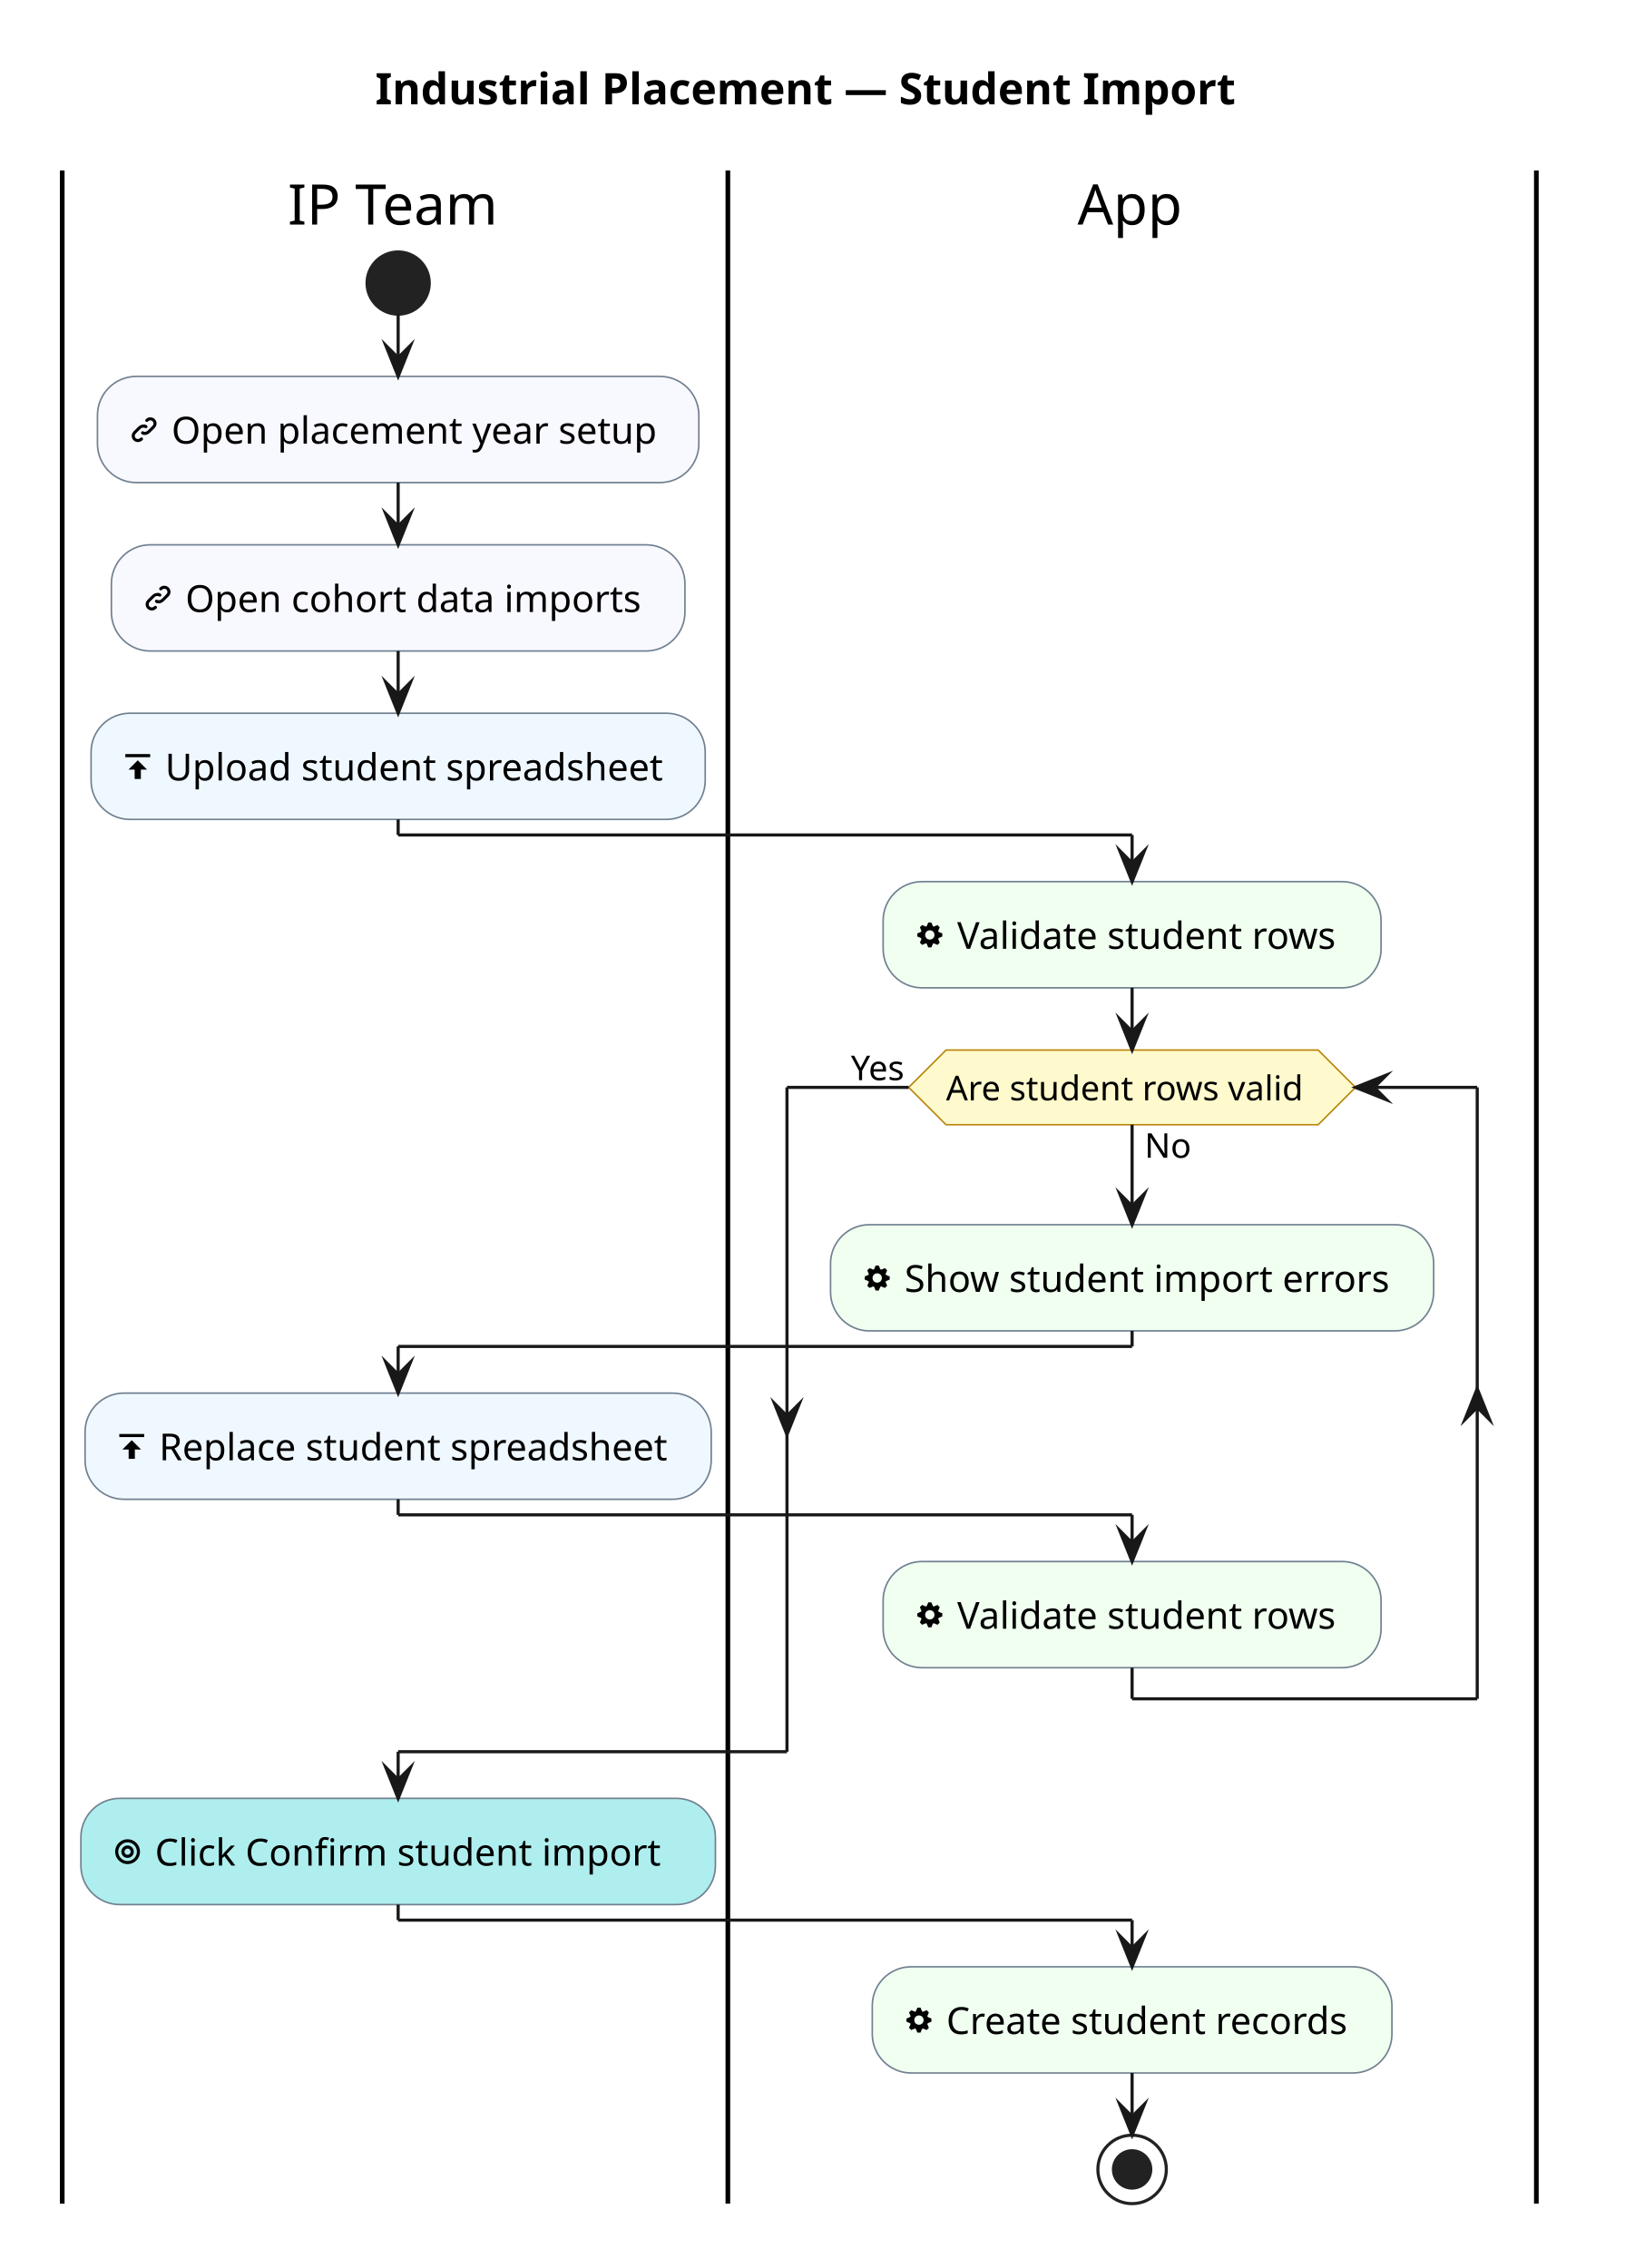
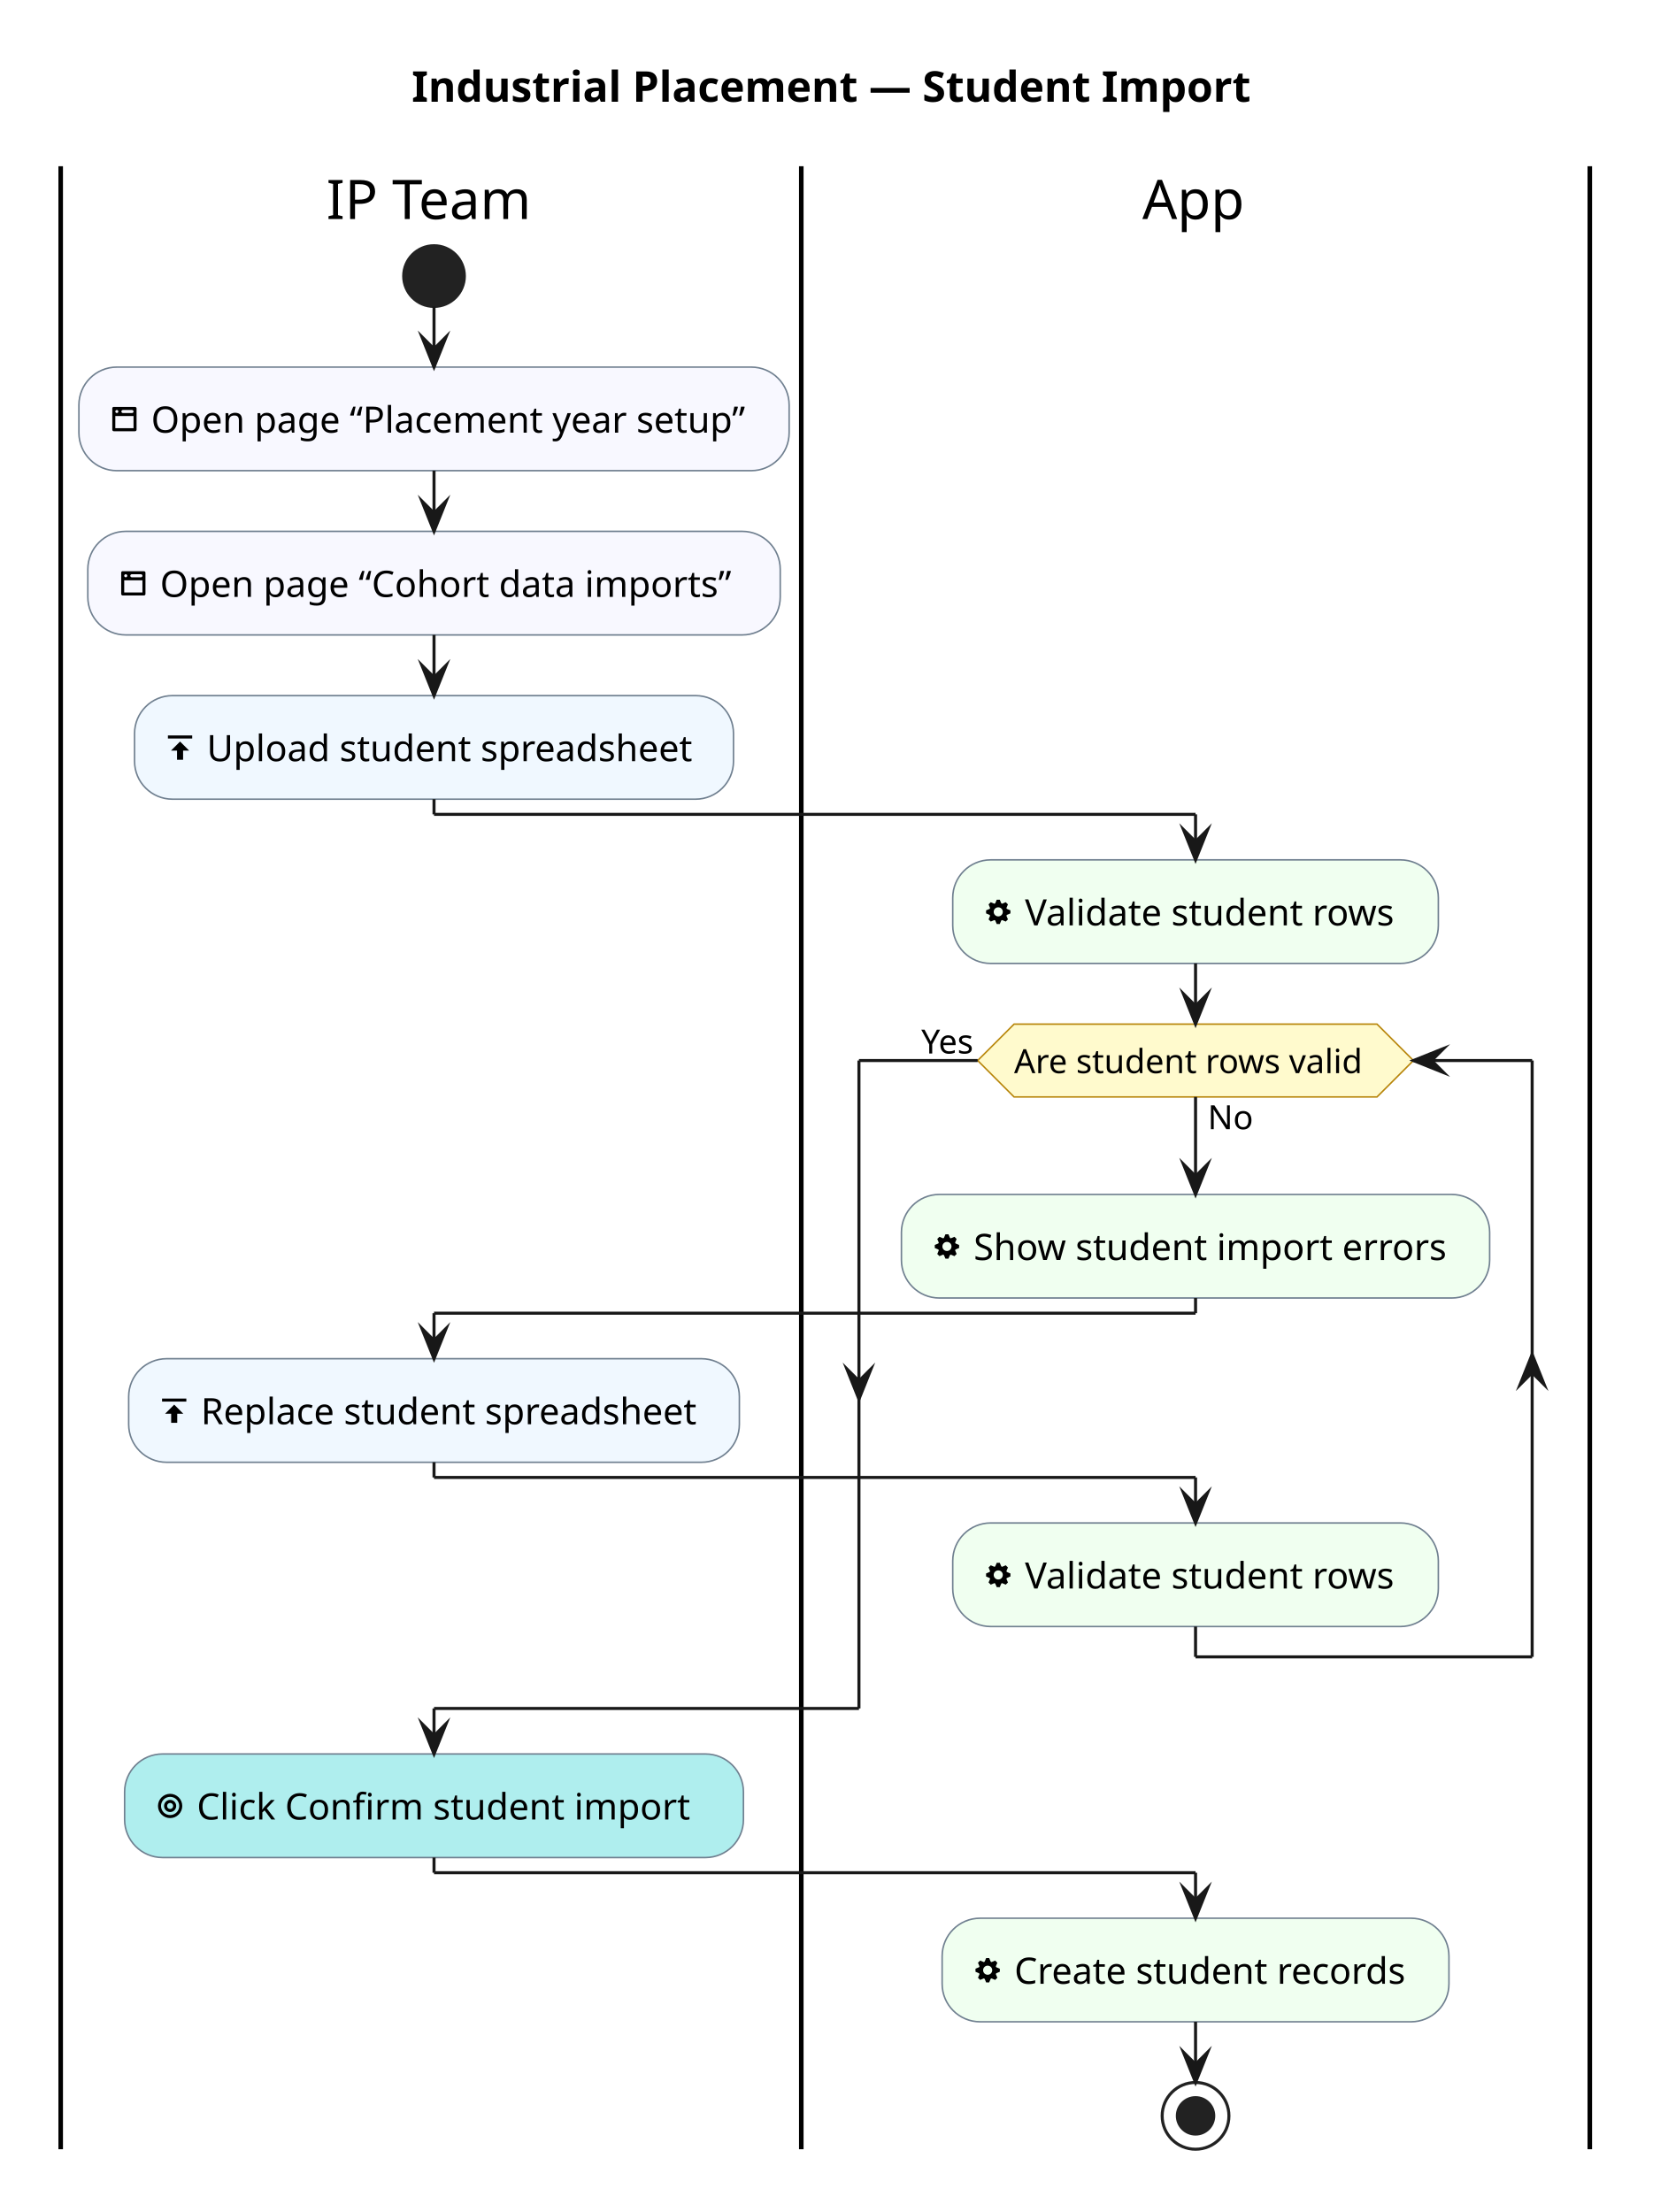
- <svg xmlns="http://www.w3.org/2000/svg" contentStyleType="text/css" data-diagram-type="ACTIVITY" height="729px" preserveAspectRatio="none" style="width:522px;height:729px;background:#FFFFFF;" version="1.1" viewBox="0 0 522 729" width="522px" zoomAndPan="magnify">
+ <svg xmlns="http://www.w3.org/2000/svg" contentStyleType="text/css" data-diagram-type="ACTIVITY" height="729px" preserveAspectRatio="none" style="width:552px;height:729px;background:#FFFFFF;" version="1.1" viewBox="0 0 552 729" width="552px" zoomAndPan="magnify">
  <defs />
  <g>
    <g class="title" data-source-line="2">
-       <text fill="#000000" font-family="sans-serif" font-size="14" font-weight="700" lengthAdjust="spacing" textLength="279.412" x="120.6" y="33.535">Industrial Placement — Student Import</text>
+       <text fill="#000000" font-family="sans-serif" font-size="14" font-weight="700" lengthAdjust="spacing" textLength="279.412" x="135.661" y="33.535">Industrial Placement — Student Import</text>
    </g>
-     <rect fill="none" height="21.199" style="stroke:none;stroke-width:1;" width="475.611" x="20" y="54.785" />
-     <ellipse cx="127.962" cy="90.984" fill="#222222" rx="10" ry="10" style="stroke:#222222;stroke-width:1;" />
-     <rect fill="#F8F8FF" height="34.133" rx="12.5" ry="12.5" style="stroke:#708090;stroke-width:0.5;" width="193.283" x="31.32" y="120.984" />
-     <path d="M48.2,134.147 C48.02,134.157 47.84,134.177 47.67,134.237 C47.4,134.337 47.14,134.487 46.92,134.707 A0.5,0.5 0 1 0 47.61,135.397 C47.72,135.287 47.85,135.227 47.99,135.177 C48.34,135.057 48.77,135.107 49.05,135.397 C49.44,135.787 49.44,136.437 49.05,136.837 L47.55,138.337 C47.11,138.777 46.75,138.817 46.49,138.807 C46.23,138.797 46.08,138.677 46.08,138.677 A0.5,0.5 0 1 0 45.58,139.557 C45.92,139.777 45.92,139.777 46.42,139.807 C46.92,139.837 47.62,139.647 48.23,139.027 L49.73,137.527 C50.51,136.747 50.51,135.487 49.73,134.717 C49.45,134.437 49.12,134.267 48.76,134.187 C48.58,134.147 48.38,134.147 48.2,134.157 M46.2,136.457 C45.7,136.437 45.01,136.607 44.42,137.207 L42.92,138.707 C42.14,139.487 42.14,140.747 42.92,141.517 C43.48,142.077 44.28,142.237 44.98,141.987 C45.25,141.887 45.51,141.737 45.73,141.517 A0.5,0.5 0 1 0 45.04,140.827 C44.93,140.937 44.8,140.997 44.66,141.047 C44.31,141.167 43.88,141.117 43.6,140.827 C43.21,140.437 43.21,139.787 43.6,139.387 L45.1,137.887 C45.5,137.487 45.85,137.437 46.13,137.447 C46.41,137.457 46.6,137.537 46.6,137.537 A0.5,0.5 0 1 0 47.04,136.657 C46.7,136.457 46.7,136.457 46.2,136.437" fill="#000000" />
-     <text fill="#000000" font-family="sans-serif" font-size="12" lengthAdjust="spacing" textLength="159.486" x="55.117" y="142.586">Open placement year setup</text>
-     <rect fill="#F8F8FF" height="34.133" rx="12.5" ry="12.5" style="stroke:#708090;stroke-width:0.5;" width="184.336" x="35.794" y="175.117" />
-     <path d="M52.674,188.28 C52.494,188.29 52.314,188.31 52.144,188.37 C51.874,188.47 51.614,188.62 51.394,188.84 A0.5,0.5 0 1 0 52.084,189.53 C52.194,189.42 52.324,189.36 52.464,189.31 C52.814,189.19 53.244,189.24 53.524,189.53 C53.914,189.92 53.914,190.57 53.524,190.97 L52.024,192.47 C51.584,192.91 51.224,192.95 50.964,192.94 C50.704,192.93 50.554,192.81 50.554,192.81 A0.5,0.5 0 1 0 50.054,193.69 C50.394,193.91 50.394,193.91 50.894,193.94 C51.394,193.97 52.094,193.78 52.704,193.16 L54.204,191.66 C54.984,190.88 54.984,189.62 54.204,188.85 C53.924,188.57 53.594,188.4 53.234,188.32 C53.054,188.28 52.854,188.28 52.674,188.29 M50.674,190.59 C50.174,190.57 49.484,190.74 48.894,191.34 L47.394,192.84 C46.614,193.62 46.614,194.88 47.394,195.65 C47.954,196.21 48.754,196.37 49.454,196.12 C49.724,196.02 49.984,195.87 50.204,195.65 A0.5,0.5 0 1 0 49.514,194.96 C49.404,195.07 49.274,195.13 49.134,195.18 C48.784,195.3 48.354,195.25 48.074,194.96 C47.684,194.57 47.684,193.92 48.074,193.52 L49.574,192.02 C49.974,191.62 50.324,191.57 50.604,191.58 C50.884,191.59 51.074,191.67 51.074,191.67 A0.5,0.5 0 1 0 51.514,190.79 C51.174,190.59 51.174,190.59 50.674,190.57" fill="#000000" />
-     <text fill="#000000" font-family="sans-serif" font-size="12" lengthAdjust="spacing" textLength="150.539" x="59.591" y="196.719">Open cohort data imports</text>
-     <rect fill="#F0F8FF" height="34.133" rx="12.5" ry="12.5" style="stroke:#708090;stroke-width:0.5;" width="197.373" x="29.275" y="229.25" />
-     <path d="M40.275,242.383 L40.275,243.383 L48.275,243.383 L48.275,242.383 L40.275,242.383 M44.275,244.383 L41.275,247.383 L43.275,247.383 L43.275,250.383 L45.275,250.383 L45.275,247.383 L47.275,247.383 L44.275,244.383" fill="#000000" />
-     <text fill="#000000" font-family="sans-serif" font-size="12" lengthAdjust="spacing" textLength="163.576" x="53.072" y="250.852">Upload student spreadsheet</text>
-     <rect fill="#F0F8FF" height="34.133" rx="12.5" ry="12.5" style="stroke:#708090;stroke-width:0.5;" width="201.24" x="27.342" y="447.783" />
-     <path d="M38.342,460.916 L38.342,461.916 L46.342,461.916 L46.342,460.916 L38.342,460.916 M42.342,462.916 L39.342,465.916 L41.342,465.916 L41.342,468.916 L43.342,468.916 L43.342,465.916 L45.342,465.916 L42.342,462.916" fill="#000000" />
-     <text fill="#000000" font-family="sans-serif" font-size="12" lengthAdjust="spacing" textLength="167.443" x="51.139" y="469.385">Replace student spreadsheet</text>
-     <rect fill="#AFEEEE" height="34.133" rx="12.5" ry="12.5" style="stroke:#708090;stroke-width:0.5;" width="203.924" x="26" y="578.049" />
-     <path d="M41,591.182 C38.8,591.182 37,592.982 37,595.182 C37,597.382 38.8,599.182 41,599.182 C43.2,599.182 45,597.382 45,595.182 C45,592.982 43.2,591.182 41,591.182 M41,592.182 C42.66,592.182 44,593.522 44,595.182 C44,596.842 42.66,598.182 41,598.182 C39.34,598.182 38,596.842 38,595.182 C38,593.522 39.34,592.182 41,592.182 M41,593.182 C39.9,593.182 39,594.082 39,595.182 C39,596.282 39.9,597.182 41,597.182 C42.1,597.182 43,596.282 43,595.182 C43,594.082 42.1,593.182 41,593.182 M41,594.182 C41.56,594.182 42,594.622 42,595.182 C42,595.742 41.56,596.182 41,596.182 C40.44,596.182 40,595.742 40,595.182 C40,594.622 40.44,594.182 41,594.182" fill="#000000" />
-     <text fill="#000000" font-family="sans-serif" font-size="12" lengthAdjust="spacing" textLength="170.127" x="49.797" y="599.65">Click Confirm student import</text>
+     <rect fill="none" height="21.199" style="stroke:none;stroke-width:1;" width="505.734" x="20" y="54.785" />
+     <ellipse cx="143.023" cy="90.984" fill="#222222" rx="10" ry="10" style="stroke:#222222;stroke-width:1;" />
+     <rect fill="#F8F8FF" height="34.133" rx="12.5" ry="12.5" style="stroke:#708090;stroke-width:0.5;" width="234.047" x="26" y="120.984" />
+     <path d="M37.34,134.117 A0.5,0.5 0 0 0 37,134.617 L37,141.617 A0.5,0.5 0 0 0 37.5,142.117 L44.5,142.117 A0.5,0.5 0 0 0 45,141.617 L45,134.617 A0.5,0.5 0 0 0 44.5,134.117 L37.5,134.117 A0.5,0.5 0 0 0 37.41,134.117 A0.5,0.5 0 0 0 37.35,134.117 M38.5,135.117 C38.78,135.117 39,135.337 39,135.617 C39,135.897 38.78,136.117 38.5,136.117 C38.22,136.117 38,135.897 38,135.617 C38,135.337 38.22,135.117 38.5,135.117 M40.5,135.117 L43.5,135.117 C43.78,135.117 44,135.337 44,135.617 C44,135.897 43.78,136.117 43.5,136.117 L40.5,136.117 C40.22,136.117 40,135.897 40,135.617 C40,135.337 40.22,135.117 40.5,135.117 M38,137.117 L44,137.117 L44,141.117 L38,141.117 L38,137.117" fill="#000000" />
+     <text fill="#000000" font-family="sans-serif" font-size="12" lengthAdjust="spacing" textLength="200.25" x="49.797" y="142.586">Open page “Placement year setup”</text>
+     <rect fill="#F8F8FF" height="34.133" rx="12.5" ry="12.5" style="stroke:#708090;stroke-width:0.5;" width="228.176" x="28.936" y="175.117" />
+     <path d="M40.276,188.25 A0.5,0.5 0 0 0 39.935,188.75 L39.935,195.75 A0.5,0.5 0 0 0 40.435,196.25 L47.435,196.25 A0.5,0.5 0 0 0 47.935,195.75 L47.935,188.75 A0.5,0.5 0 0 0 47.435,188.25 L40.435,188.25 A0.5,0.5 0 0 0 40.346,188.25 A0.5,0.5 0 0 0 40.285,188.25 M41.435,189.25 C41.715,189.25 41.935,189.47 41.935,189.75 C41.935,190.03 41.715,190.25 41.435,190.25 C41.156,190.25 40.935,190.03 40.935,189.75 C40.935,189.47 41.156,189.25 41.435,189.25 M43.435,189.25 L46.435,189.25 C46.715,189.25 46.935,189.47 46.935,189.75 C46.935,190.03 46.715,190.25 46.435,190.25 L43.435,190.25 C43.156,190.25 42.935,190.03 42.935,189.75 C42.935,189.47 43.156,189.25 43.435,189.25 M40.935,191.25 L46.935,191.25 L46.935,195.25 L40.935,195.25 L40.935,191.25" fill="#000000" />
+     <text fill="#000000" font-family="sans-serif" font-size="12" lengthAdjust="spacing" textLength="194.379" x="52.732" y="196.719">Open page “Cohort data imports”</text>
+     <rect fill="#F0F8FF" height="34.133" rx="12.5" ry="12.5" style="stroke:#708090;stroke-width:0.5;" width="197.373" x="44.337" y="229.25" />
+     <path d="M55.337,242.383 L55.337,243.383 L63.337,243.383 L63.337,242.383 L55.337,242.383 M59.337,244.383 L56.337,247.383 L58.337,247.383 L58.337,250.383 L60.337,250.383 L60.337,247.383 L62.337,247.383 L59.337,244.383" fill="#000000" />
+     <text fill="#000000" font-family="sans-serif" font-size="12" lengthAdjust="spacing" textLength="163.576" x="68.134" y="250.852">Upload student spreadsheet</text>
+     <rect fill="#F0F8FF" height="34.133" rx="12.5" ry="12.5" style="stroke:#708090;stroke-width:0.5;" width="201.24" x="42.403" y="447.783" />
+     <path d="M53.403,460.916 L53.403,461.916 L61.403,461.916 L61.403,460.916 L53.403,460.916 M57.403,462.916 L54.403,465.916 L56.403,465.916 L56.403,468.916 L58.403,468.916 L58.403,465.916 L60.403,465.916 L57.403,462.916" fill="#000000" />
+     <text fill="#000000" font-family="sans-serif" font-size="12" lengthAdjust="spacing" textLength="167.443" x="66.2" y="469.385">Replace student spreadsheet</text>
+     <rect fill="#AFEEEE" height="34.133" rx="12.5" ry="12.5" style="stroke:#708090;stroke-width:0.5;" width="203.924" x="41.062" y="578.049" />
+     <path d="M56.062,591.182 C53.861,591.182 52.062,592.982 52.062,595.182 C52.062,597.382 53.861,599.182 56.062,599.182 C58.261,599.182 60.062,597.382 60.062,595.182 C60.062,592.982 58.261,591.182 56.062,591.182 M56.062,592.182 C57.721,592.182 59.062,593.522 59.062,595.182 C59.062,596.842 57.721,598.182 56.062,598.182 C54.401,598.182 53.062,596.842 53.062,595.182 C53.062,593.522 54.401,592.182 56.062,592.182 M56.062,593.182 C54.962,593.182 54.062,594.082 54.062,595.182 C54.062,596.282 54.962,597.182 56.062,597.182 C57.161,597.182 58.062,596.282 58.062,595.182 C58.062,594.082 57.161,593.182 56.062,593.182 M56.062,594.182 C56.621,594.182 57.062,594.622 57.062,595.182 C57.062,595.742 56.621,596.182 56.062,596.182 C55.502,596.182 55.062,595.742 55.062,595.182 C55.062,594.622 55.502,594.182 56.062,594.182" fill="#000000" />
+     <text fill="#000000" font-family="sans-serif" font-size="12" lengthAdjust="spacing" textLength="170.127" x="64.858" y="599.65">Click Confirm student import</text>
    <line style="stroke:#000000;stroke-width:1.5;" x1="20" x2="20" y1="54.785" y2="708.314" />
-     <rect fill="#F0FFF0" height="34.133" rx="12.5" ry="12.5" style="stroke:#708090;stroke-width:0.5;" width="160.025" x="283.831" y="283.383" />
-     <path d="M298.331,296.516 L297.831,297.706 C297.731,297.736 297.641,297.786 297.551,297.836 L296.361,297.336 L295.641,298.056 L296.141,299.246 C296.091,299.346 296.051,299.426 296.011,299.526 L294.821,300.026 L294.821,301.026 L296.011,301.526 C296.051,301.626 296.091,301.706 296.141,301.806 L295.641,302.996 L296.361,303.716 L297.551,303.216 C297.641,303.256 297.731,303.306 297.831,303.346 L298.331,304.536 L299.331,304.536 L299.831,303.346 C299.921,303.306 300.021,303.266 300.111,303.216 L301.301,303.716 L302.021,302.996 L301.521,301.806 C301.561,301.716 301.611,301.616 301.651,301.526 L302.841,301.026 L302.841,300.026 L301.651,299.526 C301.621,299.436 301.571,299.336 301.521,299.246 L302.021,298.056 L301.301,297.336 L300.111,297.836 C300.021,297.796 299.921,297.746 299.831,297.706 L299.331,296.516 L298.331,296.516 M298.831,299.016 C299.661,299.016 300.331,299.686 300.331,300.516 C300.331,301.346 299.661,302.016 298.831,302.016 C298.001,302.016 297.331,301.346 297.331,300.516 C297.331,299.686 298.001,299.016 298.831,299.016" fill="#000000" />
-     <text fill="#000000" font-family="sans-serif" font-size="12" lengthAdjust="spacing" textLength="126.228" x="307.628" y="304.984">Validate student rows</text>
-     <rect fill="#F0FFF0" height="34.133" rx="12.5" ry="12.5" style="stroke:#708090;stroke-width:0.5;" width="193.84" x="266.924" y="393.65" />
-     <path d="M281.424,406.783 L280.924,407.973 C280.824,408.003 280.734,408.053 280.644,408.103 L279.454,407.603 L278.734,408.323 L279.234,409.513 C279.184,409.613 279.144,409.693 279.104,409.793 L277.914,410.293 L277.914,411.293 L279.104,411.793 C279.144,411.893 279.184,411.973 279.234,412.073 L278.734,413.263 L279.454,413.983 L280.644,413.483 C280.734,413.523 280.824,413.573 280.924,413.613 L281.424,414.803 L282.424,414.803 L282.924,413.613 C283.014,413.573 283.114,413.533 283.204,413.483 L284.394,413.983 L285.114,413.263 L284.614,412.073 C284.654,411.983 284.704,411.883 284.744,411.793 L285.934,411.293 L285.934,410.293 L284.744,409.793 C284.714,409.703 284.664,409.603 284.614,409.513 L285.114,408.323 L284.394,407.603 L283.204,408.103 C283.114,408.063 283.014,408.013 282.924,407.973 L282.424,406.783 L281.424,406.783 M281.924,409.283 C282.754,409.283 283.424,409.953 283.424,410.783 C283.424,411.613 282.754,412.283 281.924,412.283 C281.094,412.283 280.424,411.613 280.424,410.783 C280.424,409.953 281.094,409.283 281.924,409.283" fill="#000000" />
-     <text fill="#000000" font-family="sans-serif" font-size="12" lengthAdjust="spacing" textLength="160.043" x="290.721" y="415.252">Show student import errors</text>
-     <rect fill="#F0FFF0" height="34.133" rx="12.5" ry="12.5" style="stroke:#708090;stroke-width:0.5;" width="160.025" x="283.831" y="501.916" />
-     <path d="M298.331,515.049 L297.831,516.239 C297.731,516.269 297.641,516.319 297.551,516.369 L296.361,515.869 L295.641,516.589 L296.141,517.779 C296.091,517.879 296.051,517.959 296.011,518.059 L294.821,518.559 L294.821,519.559 L296.011,520.059 C296.051,520.159 296.091,520.239 296.141,520.339 L295.641,521.529 L296.361,522.249 L297.551,521.749 C297.641,521.789 297.731,521.839 297.831,521.879 L298.331,523.069 L299.331,523.069 L299.831,521.879 C299.921,521.839 300.021,521.799 300.111,521.749 L301.301,522.249 L302.021,521.529 L301.521,520.339 C301.561,520.249 301.611,520.149 301.651,520.059 L302.841,519.559 L302.841,518.559 L301.651,518.059 C301.621,517.969 301.571,517.869 301.521,517.779 L302.021,516.589 L301.301,515.869 L300.111,516.369 C300.021,516.329 299.921,516.279 299.831,516.239 L299.331,515.049 L298.331,515.049 M298.831,517.549 C299.661,517.549 300.331,518.219 300.331,519.049 C300.331,519.879 299.661,520.549 298.831,520.549 C298.001,520.549 297.331,519.879 297.331,519.049 C297.331,518.219 298.001,517.549 298.831,517.549" fill="#000000" />
-     <text fill="#000000" font-family="sans-serif" font-size="12" lengthAdjust="spacing" textLength="126.228" x="307.628" y="523.518">Validate student rows</text>
-     <polygon fill="#FFFACD" points="304.047,337.516,423.64,337.516,435.64,349.516,423.64,361.516,304.047,361.516,292.047,349.516,304.047,337.516" style="stroke:#B8860B;stroke-width:0.5;stroke-linejoin:miter;stroke-miterlimit:10;" />
-     <text fill="#000000" font-family="sans-serif" font-size="11" lengthAdjust="spacing" textLength="14.883" x="367.844" y="372.15">No</text>
-     <text fill="#000000" font-family="sans-serif" font-size="11" lengthAdjust="spacing" textLength="119.593" x="304.047" y="353.673">Are student rows valid</text>
-     <text fill="#000000" font-family="sans-serif" font-size="11" lengthAdjust="spacing" textLength="18.589" x="273.458" y="347.195">Yes</text>
-     <rect fill="#F0FFF0" height="34.133" rx="12.5" ry="12.5" style="stroke:#708090;stroke-width:0.5;" width="167.01" x="280.339" y="632.182" />
-     <path d="M294.839,645.314 L294.339,646.505 C294.239,646.534 294.149,646.585 294.059,646.635 L292.869,646.135 L292.149,646.855 L292.649,648.044 C292.599,648.144 292.559,648.225 292.519,648.324 L291.329,648.824 L291.329,649.824 L292.519,650.324 C292.559,650.424 292.599,650.505 292.649,650.605 L292.149,651.794 L292.869,652.514 L294.059,652.014 C294.149,652.054 294.239,652.105 294.339,652.144 L294.839,653.335 L295.839,653.335 L296.339,652.144 C296.429,652.105 296.529,652.064 296.619,652.014 L297.809,652.514 L298.529,651.794 L298.029,650.605 C298.069,650.514 298.119,650.414 298.159,650.324 L299.349,649.824 L299.349,648.824 L298.159,648.324 C298.129,648.235 298.079,648.135 298.029,648.044 L298.529,646.855 L297.809,646.135 L296.619,646.635 C296.529,646.595 296.429,646.544 296.339,646.505 L295.839,645.314 L294.839,645.314 M295.339,647.814 C296.169,647.814 296.839,648.485 296.839,649.314 C296.839,650.144 296.169,650.814 295.339,650.814 C294.509,650.814 293.839,650.144 293.839,649.314 C293.839,648.485 294.509,647.814 295.339,647.814" fill="#000000" />
-     <text fill="#000000" font-family="sans-serif" font-size="12" lengthAdjust="spacing" textLength="133.213" x="304.136" y="653.783">Create student records</text>
-     <ellipse cx="363.844" cy="697.314" fill="none" rx="11" ry="11" style="stroke:#222222;stroke-width:1;" />
-     <ellipse cx="363.844" cy="697.314" fill="#222222" rx="6" ry="6" style="stroke:#222222;stroke-width:1;" />
-     <line style="stroke:#000000;stroke-width:1.5;" x1="233.924" x2="233.924" y1="54.785" y2="708.314" />
-     <line style="stroke:#000000;stroke-width:1.5;" x1="493.764" x2="493.764" y1="54.785" y2="708.314" />
-     <line style="stroke:#181818;stroke-width:1;" x1="127.962" x2="127.962" y1="100.984" y2="120.984" />
-     <polygon fill="#181818" points="123.962,110.984,127.962,120.984,131.962,110.984,127.962,114.984" style="stroke:#181818;stroke-width:1;stroke-linejoin:miter;stroke-miterlimit:10;" />
-     <line style="stroke:#181818;stroke-width:1;" x1="127.962" x2="127.962" y1="155.117" y2="175.117" />
-     <polygon fill="#181818" points="123.962,165.117,127.962,175.117,131.962,165.117,127.962,169.117" style="stroke:#181818;stroke-width:1;stroke-linejoin:miter;stroke-miterlimit:10;" />
-     <line style="stroke:#181818;stroke-width:1;" x1="127.962" x2="127.962" y1="209.25" y2="229.25" />
-     <polygon fill="#181818" points="123.962,219.25,127.962,229.25,131.962,219.25,127.962,223.25" style="stroke:#181818;stroke-width:1;stroke-linejoin:miter;stroke-miterlimit:10;" />
-     <line style="stroke:#181818;stroke-width:1;" x1="363.844" x2="363.844" y1="361.516" y2="393.65" />
-     <polygon fill="#181818" points="359.844,383.65,363.844,393.65,367.844,383.65,363.844,387.65" style="stroke:#181818;stroke-width:1;stroke-linejoin:miter;stroke-miterlimit:10;" />
-     <line style="stroke:#181818;stroke-width:1;" x1="363.844" x2="363.844" y1="536.049" y2="546.049" />
-     <line style="stroke:#181818;stroke-width:1;" x1="363.844" x2="474.764" y1="546.049" y2="546.049" />
-     <polygon fill="#181818" points="470.764,456.372,474.764,446.372,478.764,456.372,474.764,452.372" style="stroke:#181818;stroke-width:1;stroke-linejoin:miter;stroke-miterlimit:10;" />
-     <line style="stroke:#181818;stroke-width:1;" x1="474.764" x2="474.764" y1="349.516" y2="546.049" />
-     <line style="stroke:#181818;stroke-width:1;" x1="474.764" x2="435.64" y1="349.516" y2="349.516" />
-     <polygon fill="#181818" points="445.64,345.516,435.64,349.516,445.64,353.516,441.64,349.516" style="stroke:#181818;stroke-width:1;stroke-linejoin:miter;stroke-miterlimit:10;" />
-     <line style="stroke:#181818;stroke-width:1;" x1="292.047" x2="252.924" y1="349.516" y2="349.516" />
-     <polygon fill="#181818" points="248.924,451.122,252.924,461.122,256.924,451.122,252.924,455.122" style="stroke:#181818;stroke-width:1;stroke-linejoin:miter;stroke-miterlimit:10;" />
-     <line style="stroke:#181818;stroke-width:1;" x1="252.924" x2="252.924" y1="349.516" y2="563.049" />
-     <line style="stroke:#181818;stroke-width:1;" x1="252.924" x2="127.962" y1="563.049" y2="563.049" />
-     <line style="stroke:#181818;stroke-width:1;" x1="127.962" x2="127.962" y1="563.049" y2="578.049" />
-     <polygon fill="#181818" points="123.962,568.049,127.962,578.049,131.962,568.049,127.962,572.049" style="stroke:#181818;stroke-width:1;stroke-linejoin:miter;stroke-miterlimit:10;" />
-     <line style="stroke:#181818;stroke-width:1;" x1="363.844" x2="363.844" y1="317.516" y2="337.516" />
-     <polygon fill="#181818" points="359.844,327.516,363.844,337.516,367.844,327.516,363.844,331.516" style="stroke:#181818;stroke-width:1;stroke-linejoin:miter;stroke-miterlimit:10;" />
-     <line style="stroke:#181818;stroke-width:1;" x1="363.844" x2="363.844" y1="666.314" y2="686.314" />
-     <polygon fill="#181818" points="359.844,676.314,363.844,686.314,367.844,676.314,363.844,680.314" style="stroke:#181818;stroke-width:1;stroke-linejoin:miter;stroke-miterlimit:10;" />
-     <line style="stroke:#181818;stroke-width:1;" x1="127.962" x2="127.962" y1="263.383" y2="268.383" />
-     <line style="stroke:#181818;stroke-width:1;" x1="127.962" x2="363.844" y1="268.383" y2="268.383" />
-     <line style="stroke:#181818;stroke-width:1;" x1="363.844" x2="363.844" y1="268.383" y2="283.383" />
-     <polygon fill="#181818" points="359.844,273.383,363.844,283.383,367.844,273.383,363.844,277.383" style="stroke:#181818;stroke-width:1;stroke-linejoin:miter;stroke-miterlimit:10;" />
-     <line style="stroke:#181818;stroke-width:1;" x1="363.844" x2="363.844" y1="427.783" y2="432.783" />
-     <line style="stroke:#181818;stroke-width:1;" x1="363.844" x2="127.962" y1="432.783" y2="432.783" />
-     <line style="stroke:#181818;stroke-width:1;" x1="127.962" x2="127.962" y1="432.783" y2="447.783" />
-     <polygon fill="#181818" points="123.962,437.783,127.962,447.783,131.962,437.783,127.962,441.783" style="stroke:#181818;stroke-width:1;stroke-linejoin:miter;stroke-miterlimit:10;" />
-     <line style="stroke:#181818;stroke-width:1;" x1="127.962" x2="127.962" y1="481.916" y2="486.916" />
-     <line style="stroke:#181818;stroke-width:1;" x1="127.962" x2="363.844" y1="486.916" y2="486.916" />
-     <line style="stroke:#181818;stroke-width:1;" x1="363.844" x2="363.844" y1="486.916" y2="501.916" />
-     <polygon fill="#181818" points="359.844,491.916,363.844,501.916,367.844,491.916,363.844,495.916" style="stroke:#181818;stroke-width:1;stroke-linejoin:miter;stroke-miterlimit:10;" />
-     <line style="stroke:#181818;stroke-width:1;" x1="127.962" x2="127.962" y1="612.182" y2="617.182" />
-     <line style="stroke:#181818;stroke-width:1;" x1="127.962" x2="363.844" y1="617.182" y2="617.182" />
-     <line style="stroke:#181818;stroke-width:1;" x1="363.844" x2="363.844" y1="617.182" y2="632.182" />
-     <polygon fill="#181818" points="359.844,622.182,363.844,632.182,367.844,622.182,363.844,626.182" style="stroke:#181818;stroke-width:1;stroke-linejoin:miter;stroke-miterlimit:10;" />
-     <text fill="#000000" font-family="sans-serif" font-size="18" lengthAdjust="spacing" textLength="68.985" x="92.469" y="72.188">IP Team</text>
-     <text fill="#000000" font-family="sans-serif" font-size="18" lengthAdjust="spacing" textLength="35.077" x="346.305" y="72.188">App</text>
+     <rect fill="#F0FFF0" height="34.133" rx="12.5" ry="12.5" style="stroke:#708090;stroke-width:0.5;" width="160.025" x="313.954" y="283.383" />
+     <path d="M328.454,296.516 L327.954,297.706 C327.854,297.736 327.764,297.786 327.674,297.836 L326.484,297.336 L325.764,298.056 L326.264,299.246 C326.214,299.346 326.174,299.426 326.134,299.526 L324.944,300.026 L324.944,301.026 L326.134,301.526 C326.174,301.626 326.214,301.706 326.264,301.806 L325.764,302.996 L326.484,303.716 L327.674,303.216 C327.764,303.256 327.854,303.306 327.954,303.346 L328.454,304.536 L329.454,304.536 L329.954,303.346 C330.044,303.306 330.144,303.266 330.234,303.216 L331.424,303.716 L332.144,302.996 L331.644,301.806 C331.684,301.716 331.734,301.616 331.774,301.526 L332.964,301.026 L332.964,300.026 L331.774,299.526 C331.744,299.436 331.694,299.336 331.644,299.246 L332.144,298.056 L331.424,297.336 L330.234,297.836 C330.144,297.796 330.044,297.746 329.954,297.706 L329.454,296.516 L328.454,296.516 M328.954,299.016 C329.784,299.016 330.454,299.686 330.454,300.516 C330.454,301.346 329.784,302.016 328.954,302.016 C328.124,302.016 327.454,301.346 327.454,300.516 C327.454,299.686 328.124,299.016 328.954,299.016" fill="#000000" />
+     <text fill="#000000" font-family="sans-serif" font-size="12" lengthAdjust="spacing" textLength="126.228" x="337.751" y="304.984">Validate student rows</text>
+     <rect fill="#F0FFF0" height="34.133" rx="12.5" ry="12.5" style="stroke:#708090;stroke-width:0.5;" width="193.84" x="297.047" y="393.65" />
+     <path d="M311.547,406.783 L311.047,407.973 C310.947,408.003 310.857,408.053 310.767,408.103 L309.577,407.603 L308.857,408.323 L309.357,409.513 C309.307,409.613 309.267,409.693 309.227,409.793 L308.037,410.293 L308.037,411.293 L309.227,411.793 C309.267,411.893 309.307,411.973 309.357,412.073 L308.857,413.263 L309.577,413.983 L310.767,413.483 C310.857,413.523 310.947,413.573 311.047,413.613 L311.547,414.803 L312.547,414.803 L313.047,413.613 C313.137,413.573 313.237,413.533 313.327,413.483 L314.517,413.983 L315.237,413.263 L314.737,412.073 C314.777,411.983 314.827,411.883 314.867,411.793 L316.057,411.293 L316.057,410.293 L314.867,409.793 C314.837,409.703 314.787,409.603 314.737,409.513 L315.237,408.323 L314.517,407.603 L313.327,408.103 C313.237,408.063 313.137,408.013 313.047,407.973 L312.547,406.783 L311.547,406.783 M312.047,409.283 C312.877,409.283 313.547,409.953 313.547,410.783 C313.547,411.613 312.877,412.283 312.047,412.283 C311.217,412.283 310.547,411.613 310.547,410.783 C310.547,409.953 311.217,409.283 312.047,409.283" fill="#000000" />
+     <text fill="#000000" font-family="sans-serif" font-size="12" lengthAdjust="spacing" textLength="160.043" x="320.844" y="415.252">Show student import errors</text>
+     <rect fill="#F0FFF0" height="34.133" rx="12.5" ry="12.5" style="stroke:#708090;stroke-width:0.5;" width="160.025" x="313.954" y="501.916" />
+     <path d="M328.454,515.049 L327.954,516.239 C327.854,516.269 327.764,516.319 327.674,516.369 L326.484,515.869 L325.764,516.589 L326.264,517.779 C326.214,517.879 326.174,517.959 326.134,518.059 L324.944,518.559 L324.944,519.559 L326.134,520.059 C326.174,520.159 326.214,520.239 326.264,520.339 L325.764,521.529 L326.484,522.249 L327.674,521.749 C327.764,521.789 327.854,521.839 327.954,521.879 L328.454,523.069 L329.454,523.069 L329.954,521.879 C330.044,521.839 330.144,521.799 330.234,521.749 L331.424,522.249 L332.144,521.529 L331.644,520.339 C331.684,520.249 331.734,520.149 331.774,520.059 L332.964,519.559 L332.964,518.559 L331.774,518.059 C331.744,517.969 331.694,517.869 331.644,517.779 L332.144,516.589 L331.424,515.869 L330.234,516.369 C330.144,516.329 330.044,516.279 329.954,516.239 L329.454,515.049 L328.454,515.049 M328.954,517.549 C329.784,517.549 330.454,518.219 330.454,519.049 C330.454,519.879 329.784,520.549 328.954,520.549 C328.124,520.549 327.454,519.879 327.454,519.049 C327.454,518.219 328.124,517.549 328.954,517.549" fill="#000000" />
+     <text fill="#000000" font-family="sans-serif" font-size="12" lengthAdjust="spacing" textLength="126.228" x="337.751" y="523.518">Validate student rows</text>
+     <polygon fill="#FFFACD" points="334.17,337.516,453.763,337.516,465.763,349.516,453.763,361.516,334.17,361.516,322.17,349.516,334.17,337.516" style="stroke:#B8860B;stroke-width:0.5;stroke-linejoin:miter;stroke-miterlimit:10;" />
+     <text fill="#000000" font-family="sans-serif" font-size="11" lengthAdjust="spacing" textLength="14.883" x="397.967" y="372.15">No</text>
+     <text fill="#000000" font-family="sans-serif" font-size="11" lengthAdjust="spacing" textLength="119.593" x="334.17" y="353.673">Are student rows valid</text>
+     <text fill="#000000" font-family="sans-serif" font-size="11" lengthAdjust="spacing" textLength="18.589" x="303.581" y="347.195">Yes</text>
+     <rect fill="#F0FFF0" height="34.133" rx="12.5" ry="12.5" style="stroke:#708090;stroke-width:0.5;" width="167.01" x="310.462" y="632.182" />
+     <path d="M324.962,645.314 L324.462,646.505 C324.362,646.534 324.272,646.585 324.182,646.635 L322.992,646.135 L322.272,646.855 L322.772,648.044 C322.722,648.144 322.682,648.225 322.642,648.324 L321.452,648.824 L321.452,649.824 L322.642,650.324 C322.682,650.424 322.722,650.505 322.772,650.605 L322.272,651.794 L322.992,652.514 L324.182,652.014 C324.272,652.054 324.362,652.105 324.462,652.144 L324.962,653.335 L325.962,653.335 L326.462,652.144 C326.552,652.105 326.652,652.064 326.742,652.014 L327.932,652.514 L328.652,651.794 L328.152,650.605 C328.192,650.514 328.242,650.414 328.282,650.324 L329.472,649.824 L329.472,648.824 L328.282,648.324 C328.252,648.235 328.202,648.135 328.152,648.044 L328.652,646.855 L327.932,646.135 L326.742,646.635 C326.652,646.595 326.552,646.544 326.462,646.505 L325.962,645.314 L324.962,645.314 M325.462,647.814 C326.292,647.814 326.962,648.485 326.962,649.314 C326.962,650.144 326.292,650.814 325.462,650.814 C324.632,650.814 323.962,650.144 323.962,649.314 C323.962,648.485 324.632,647.814 325.462,647.814" fill="#000000" />
+     <text fill="#000000" font-family="sans-serif" font-size="12" lengthAdjust="spacing" textLength="133.213" x="334.259" y="653.783">Create student records</text>
+     <ellipse cx="393.967" cy="697.314" fill="none" rx="11" ry="11" style="stroke:#222222;stroke-width:1;" />
+     <ellipse cx="393.967" cy="697.314" fill="#222222" rx="6" ry="6" style="stroke:#222222;stroke-width:1;" />
+     <line style="stroke:#000000;stroke-width:1.5;" x1="264.047" x2="264.047" y1="54.785" y2="708.314" />
+     <line style="stroke:#000000;stroke-width:1.5;" x1="523.887" x2="523.887" y1="54.785" y2="708.314" />
+     <line style="stroke:#181818;stroke-width:1;" x1="143.023" x2="143.023" y1="100.984" y2="120.984" />
+     <polygon fill="#181818" points="139.023,110.984,143.023,120.984,147.023,110.984,143.023,114.984" style="stroke:#181818;stroke-width:1;stroke-linejoin:miter;stroke-miterlimit:10;" />
+     <line style="stroke:#181818;stroke-width:1;" x1="143.023" x2="143.023" y1="155.117" y2="175.117" />
+     <polygon fill="#181818" points="139.023,165.117,143.023,175.117,147.023,165.117,143.023,169.117" style="stroke:#181818;stroke-width:1;stroke-linejoin:miter;stroke-miterlimit:10;" />
+     <line style="stroke:#181818;stroke-width:1;" x1="143.023" x2="143.023" y1="209.25" y2="229.25" />
+     <polygon fill="#181818" points="139.023,219.25,143.023,229.25,147.023,219.25,143.023,223.25" style="stroke:#181818;stroke-width:1;stroke-linejoin:miter;stroke-miterlimit:10;" />
+     <line style="stroke:#181818;stroke-width:1;" x1="393.967" x2="393.967" y1="361.516" y2="393.65" />
+     <polygon fill="#181818" points="389.967,383.65,393.967,393.65,397.967,383.65,393.967,387.65" style="stroke:#181818;stroke-width:1;stroke-linejoin:miter;stroke-miterlimit:10;" />
+     <line style="stroke:#181818;stroke-width:1;" x1="393.967" x2="393.967" y1="536.049" y2="546.049" />
+     <line style="stroke:#181818;stroke-width:1;" x1="393.967" x2="504.887" y1="546.049" y2="546.049" />
+     <polygon fill="#181818" points="500.887,456.372,504.887,446.372,508.887,456.372,504.887,452.372" style="stroke:#181818;stroke-width:1;stroke-linejoin:miter;stroke-miterlimit:10;" />
+     <line style="stroke:#181818;stroke-width:1;" x1="504.887" x2="504.887" y1="349.516" y2="546.049" />
+     <line style="stroke:#181818;stroke-width:1;" x1="504.887" x2="465.763" y1="349.516" y2="349.516" />
+     <polygon fill="#181818" points="475.763,345.516,465.763,349.516,475.763,353.516,471.763,349.516" style="stroke:#181818;stroke-width:1;stroke-linejoin:miter;stroke-miterlimit:10;" />
+     <line style="stroke:#181818;stroke-width:1;" x1="322.17" x2="283.047" y1="349.516" y2="349.516" />
+     <polygon fill="#181818" points="279.047,451.122,283.047,461.122,287.047,451.122,283.047,455.122" style="stroke:#181818;stroke-width:1;stroke-linejoin:miter;stroke-miterlimit:10;" />
+     <line style="stroke:#181818;stroke-width:1;" x1="283.047" x2="283.047" y1="349.516" y2="563.049" />
+     <line style="stroke:#181818;stroke-width:1;" x1="283.047" x2="143.023" y1="563.049" y2="563.049" />
+     <line style="stroke:#181818;stroke-width:1;" x1="143.023" x2="143.023" y1="563.049" y2="578.049" />
+     <polygon fill="#181818" points="139.023,568.049,143.023,578.049,147.023,568.049,143.023,572.049" style="stroke:#181818;stroke-width:1;stroke-linejoin:miter;stroke-miterlimit:10;" />
+     <line style="stroke:#181818;stroke-width:1;" x1="393.967" x2="393.967" y1="317.516" y2="337.516" />
+     <polygon fill="#181818" points="389.967,327.516,393.967,337.516,397.967,327.516,393.967,331.516" style="stroke:#181818;stroke-width:1;stroke-linejoin:miter;stroke-miterlimit:10;" />
+     <line style="stroke:#181818;stroke-width:1;" x1="393.967" x2="393.967" y1="666.314" y2="686.314" />
+     <polygon fill="#181818" points="389.967,676.314,393.967,686.314,397.967,676.314,393.967,680.314" style="stroke:#181818;stroke-width:1;stroke-linejoin:miter;stroke-miterlimit:10;" />
+     <line style="stroke:#181818;stroke-width:1;" x1="143.023" x2="143.023" y1="263.383" y2="268.383" />
+     <line style="stroke:#181818;stroke-width:1;" x1="143.023" x2="393.967" y1="268.383" y2="268.383" />
+     <line style="stroke:#181818;stroke-width:1;" x1="393.967" x2="393.967" y1="268.383" y2="283.383" />
+     <polygon fill="#181818" points="389.967,273.383,393.967,283.383,397.967,273.383,393.967,277.383" style="stroke:#181818;stroke-width:1;stroke-linejoin:miter;stroke-miterlimit:10;" />
+     <line style="stroke:#181818;stroke-width:1;" x1="393.967" x2="393.967" y1="427.783" y2="432.783" />
+     <line style="stroke:#181818;stroke-width:1;" x1="393.967" x2="143.023" y1="432.783" y2="432.783" />
+     <line style="stroke:#181818;stroke-width:1;" x1="143.023" x2="143.023" y1="432.783" y2="447.783" />
+     <polygon fill="#181818" points="139.023,437.783,143.023,447.783,147.023,437.783,143.023,441.783" style="stroke:#181818;stroke-width:1;stroke-linejoin:miter;stroke-miterlimit:10;" />
+     <line style="stroke:#181818;stroke-width:1;" x1="143.023" x2="143.023" y1="481.916" y2="486.916" />
+     <line style="stroke:#181818;stroke-width:1;" x1="143.023" x2="393.967" y1="486.916" y2="486.916" />
+     <line style="stroke:#181818;stroke-width:1;" x1="393.967" x2="393.967" y1="486.916" y2="501.916" />
+     <polygon fill="#181818" points="389.967,491.916,393.967,501.916,397.967,491.916,393.967,495.916" style="stroke:#181818;stroke-width:1;stroke-linejoin:miter;stroke-miterlimit:10;" />
+     <line style="stroke:#181818;stroke-width:1;" x1="143.023" x2="143.023" y1="612.182" y2="617.182" />
+     <line style="stroke:#181818;stroke-width:1;" x1="143.023" x2="393.967" y1="617.182" y2="617.182" />
+     <line style="stroke:#181818;stroke-width:1;" x1="393.967" x2="393.967" y1="617.182" y2="632.182" />
+     <polygon fill="#181818" points="389.967,622.182,393.967,632.182,397.967,622.182,393.967,626.182" style="stroke:#181818;stroke-width:1;stroke-linejoin:miter;stroke-miterlimit:10;" />
+     <text fill="#000000" font-family="sans-serif" font-size="18" lengthAdjust="spacing" textLength="68.985" x="107.531" y="72.188">IP Team</text>
+     <text fill="#000000" font-family="sans-serif" font-size="18" lengthAdjust="spacing" textLength="35.077" x="376.428" y="72.188">App</text>
  </g>
</svg>
